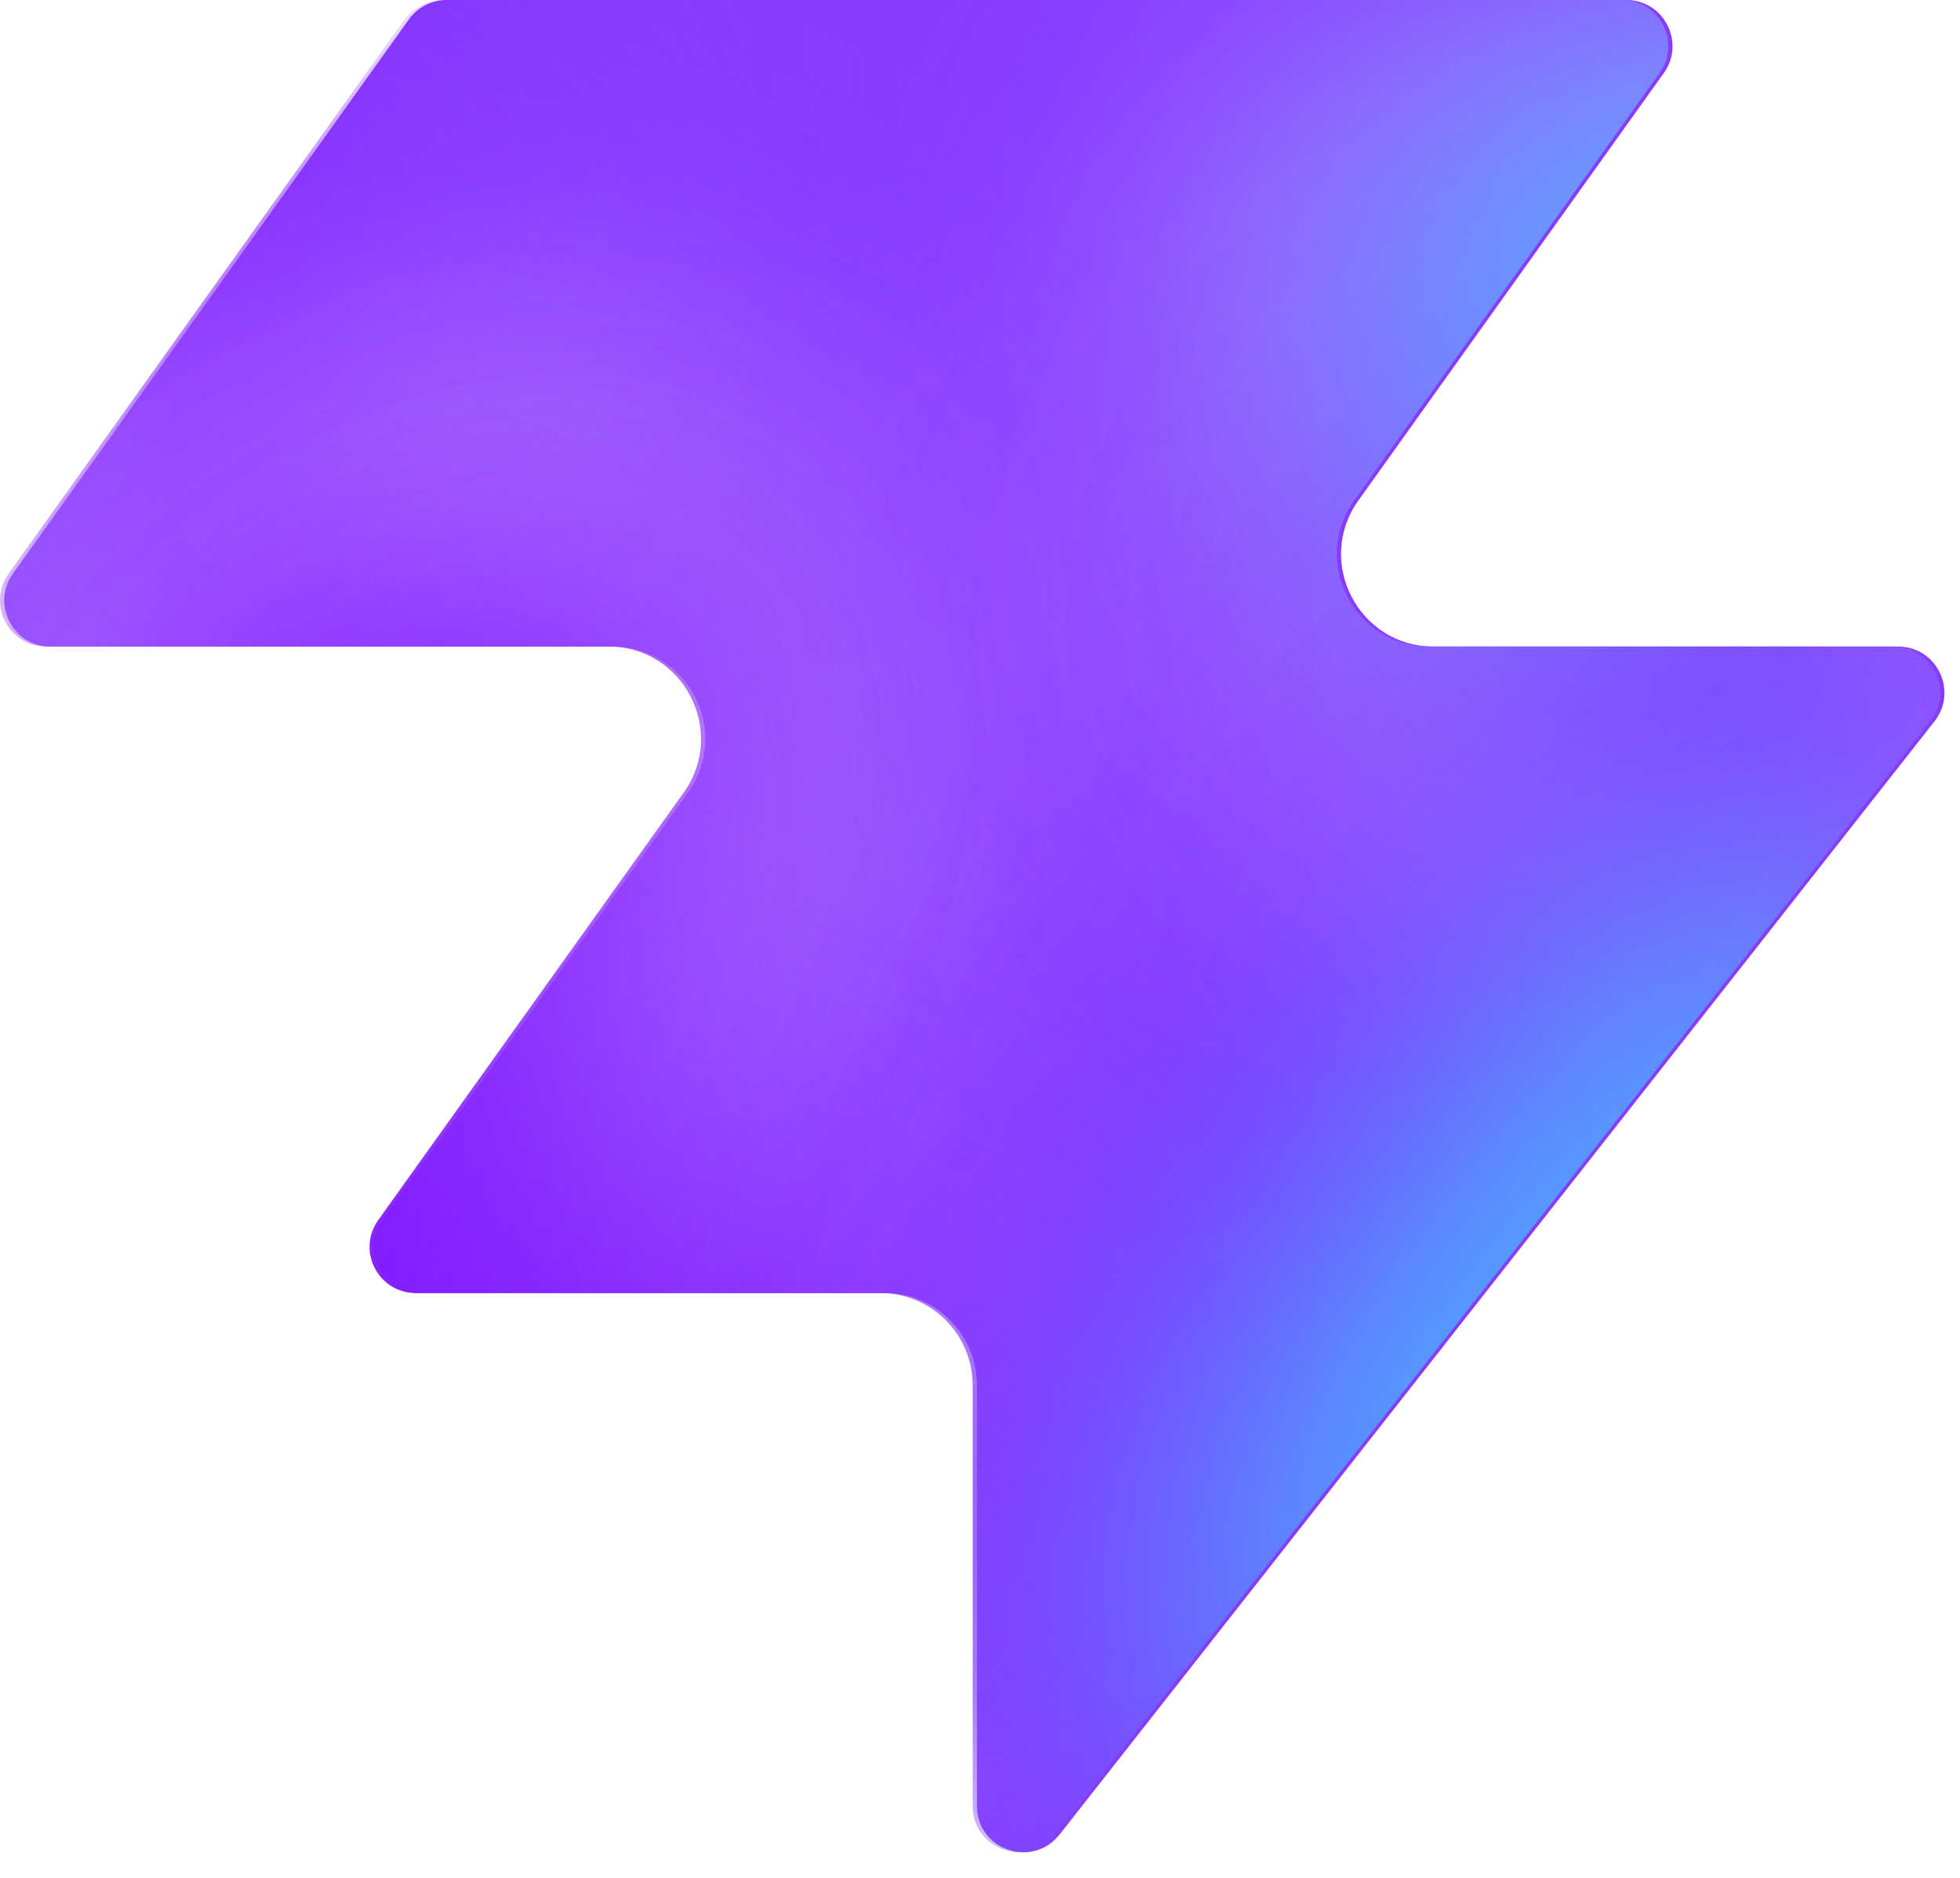
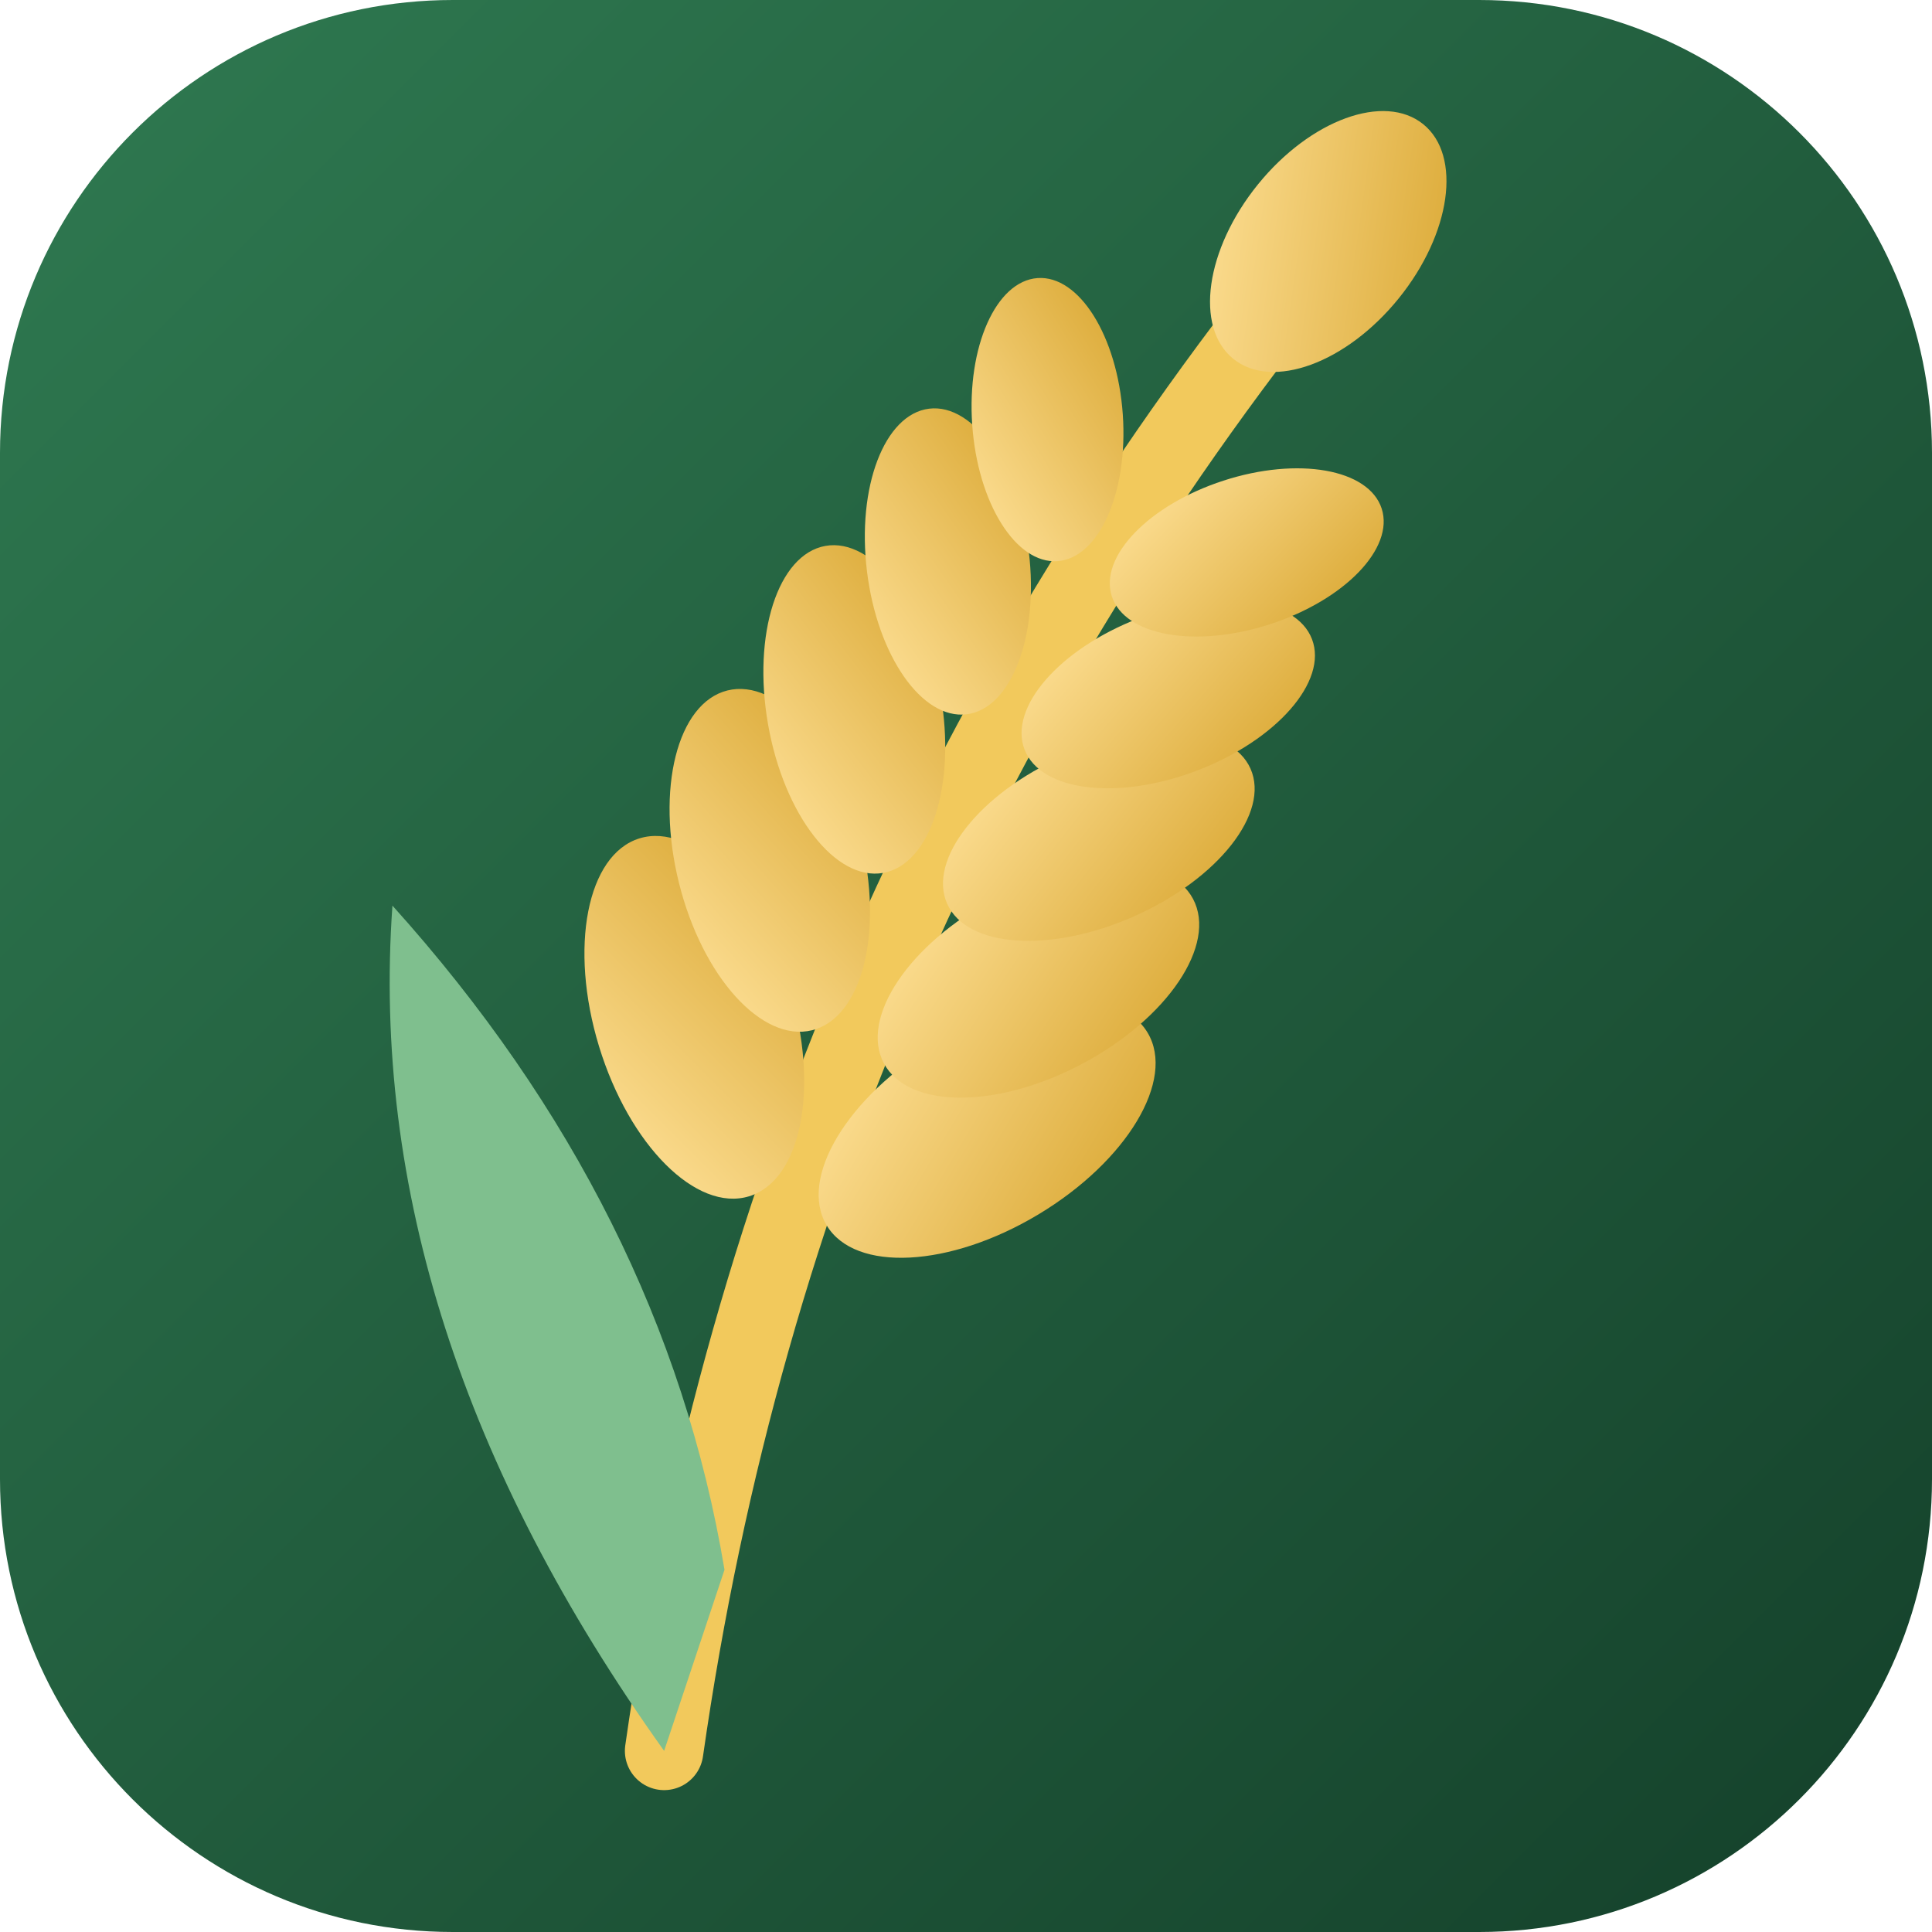
- <svg xmlns="http://www.w3.org/2000/svg" width="48" height="46" fill="none" viewBox="0 0 48 46">
-   <path fill="#863bff" d="M25.946 44.938c-.664.845-2.021.375-2.021-.698V33.937a2.26 2.26 0 0 0-2.262-2.262H10.287c-.92 0-1.456-1.04-.92-1.788l7.48-10.471c1.07-1.497 0-3.578-1.842-3.578H1.237c-.92 0-1.456-1.04-.92-1.788L10.013.474c.214-.297.556-.474.92-.474h28.894c.92 0 1.456 1.04.92 1.788l-7.48 10.471c-1.07 1.498 0 3.579 1.842 3.579h11.377c.943 0 1.473 1.088.89 1.83L25.947 44.94z" style="fill:#863bff;fill:color(display-p3 .525 .23 1);fill-opacity:1" />
-   <mask id="a" width="48" height="46" x="0" y="0" maskUnits="userSpaceOnUse" style="mask-type:alpha">
-     <path fill="#000" d="M25.842 44.938c-.664.844-2.021.375-2.021-.698V33.937a2.26 2.26 0 0 0-2.262-2.262H10.183c-.92 0-1.456-1.04-.92-1.788l7.48-10.471c1.07-1.498 0-3.579-1.842-3.579H1.133c-.92 0-1.456-1.04-.92-1.787L9.91.473c.214-.297.556-.474.92-.474h28.894c.92 0 1.456 1.04.92 1.788l-7.48 10.471c-1.07 1.498 0 3.578 1.842 3.578h11.377c.943 0 1.473 1.088.89 1.832L25.843 44.94z" style="fill:#000;fill-opacity:1" />
-   </mask>
-   <g mask="url(#a)">
-     <g filter="url(#b)">
-       <ellipse cx="5.508" cy="14.704" fill="#ede6ff" rx="5.508" ry="14.704" style="fill:#ede6ff;fill:color(display-p3 .927 .903 1);fill-opacity:1" transform="matrix(.00324 1 1 -.00324 -4.47 31.516)" />
-     </g>
-     <g filter="url(#c)">
-       <ellipse cx="10.399" cy="29.851" fill="#ede6ff" rx="10.399" ry="29.851" style="fill:#ede6ff;fill:color(display-p3 .927 .903 1);fill-opacity:1" transform="matrix(.00324 1 1 -.00324 -39.328 7.883)" />
-     </g>
-     <g filter="url(#d)">
-       <ellipse cx="5.508" cy="30.487" fill="#7e14ff" rx="5.508" ry="30.487" style="fill:#7e14ff;fill:color(display-p3 .492 .077 1);fill-opacity:1" transform="rotate(89.814 -25.913 -14.639)scale(1 -1)" />
-     </g>
-     <g filter="url(#e)">
-       <ellipse cx="5.508" cy="30.599" fill="#7e14ff" rx="5.508" ry="30.599" style="fill:#7e14ff;fill:color(display-p3 .492 .077 1);fill-opacity:1" transform="rotate(89.814 -32.644 -3.334)scale(1 -1)" />
-     </g>
-     <g filter="url(#f)">
-       <ellipse cx="5.508" cy="30.599" fill="#7e14ff" rx="5.508" ry="30.599" style="fill:#7e14ff;fill:color(display-p3 .492 .077 1);fill-opacity:1" transform="matrix(.00324 1 1 -.00324 -34.34 30.47)" />
-     </g>
-     <g filter="url(#g)">
-       <ellipse cx="14.072" cy="22.078" fill="#ede6ff" rx="14.072" ry="22.078" style="fill:#ede6ff;fill:color(display-p3 .927 .903 1);fill-opacity:1" transform="rotate(93.35 24.506 48.493)scale(-1 1)" />
-     </g>
-     <g filter="url(#h)">
-       <ellipse cx="3.47" cy="21.501" fill="#7e14ff" rx="3.47" ry="21.501" style="fill:#7e14ff;fill:color(display-p3 .492 .077 1);fill-opacity:1" transform="rotate(89.009 28.708 47.59)scale(-1 1)" />
-     </g>
-     <g filter="url(#i)">
-       <ellipse cx="3.47" cy="21.501" fill="#7e14ff" rx="3.47" ry="21.501" style="fill:#7e14ff;fill:color(display-p3 .492 .077 1);fill-opacity:1" transform="rotate(89.009 28.708 47.59)scale(-1 1)" />
-     </g>
-     <g filter="url(#j)">
-       <ellipse cx=".387" cy="8.972" fill="#7e14ff" rx="4.407" ry="29.108" style="fill:#7e14ff;fill:color(display-p3 .492 .077 1);fill-opacity:1" transform="rotate(39.51 .387 8.972)" />
-     </g>
-     <g filter="url(#k)">
-       <ellipse cx="47.523" cy="-6.092" fill="#7e14ff" rx="4.407" ry="29.108" style="fill:#7e14ff;fill:color(display-p3 .492 .077 1);fill-opacity:1" transform="rotate(37.892 47.523 -6.092)" />
-     </g>
-     <g filter="url(#l)">
-       <ellipse cx="41.412" cy="6.333" fill="#47bfff" rx="5.971" ry="9.665" style="fill:#47bfff;fill:color(display-p3 .28 .748 1);fill-opacity:1" transform="rotate(37.892 41.412 6.333)" />
-     </g>
-     <g filter="url(#m)">
-       <ellipse cx="-1.879" cy="38.332" fill="#7e14ff" rx="4.407" ry="29.108" style="fill:#7e14ff;fill:color(display-p3 .492 .077 1);fill-opacity:1" transform="rotate(37.892 -1.88 38.332)" />
-     </g>
-     <g filter="url(#n)">
-       <ellipse cx="-1.879" cy="38.332" fill="#7e14ff" rx="4.407" ry="29.108" style="fill:#7e14ff;fill:color(display-p3 .492 .077 1);fill-opacity:1" transform="rotate(37.892 -1.88 38.332)" />
-     </g>
-     <g filter="url(#o)">
-       <ellipse cx="35.651" cy="29.907" fill="#7e14ff" rx="4.407" ry="29.108" style="fill:#7e14ff;fill:color(display-p3 .492 .077 1);fill-opacity:1" transform="rotate(37.892 35.651 29.907)" />
-     </g>
-     <g filter="url(#p)">
-       <ellipse cx="38.418" cy="32.4" fill="#47bfff" rx="5.971" ry="15.297" style="fill:#47bfff;fill:color(display-p3 .28 .748 1);fill-opacity:1" transform="rotate(37.892 38.418 32.4)" />
-     </g>
-   </g>
+ <svg xmlns="http://www.w3.org/2000/svg" viewBox="0 0 64 64">
  <defs>
-     <filter id="b" width="60.045" height="41.654" x="-19.77" y="16.149" color-interpolation-filters="sRGB" filterUnits="userSpaceOnUse">
-       <feFlood flood-opacity="0" result="BackgroundImageFix" />
-       <feBlend in="SourceGraphic" in2="BackgroundImageFix" result="shape" />
-       <feGaussianBlur result="effect1_foregroundBlur_2002_17158" stdDeviation="7.659" />
-     </filter>
-     <filter id="c" width="90.34" height="51.437" x="-54.613" y="-7.533" color-interpolation-filters="sRGB" filterUnits="userSpaceOnUse">
-       <feFlood flood-opacity="0" result="BackgroundImageFix" />
-       <feBlend in="SourceGraphic" in2="BackgroundImageFix" result="shape" />
-       <feGaussianBlur result="effect1_foregroundBlur_2002_17158" stdDeviation="7.659" />
-     </filter>
-     <filter id="d" width="79.355" height="29.4" x="-49.64" y="2.03" color-interpolation-filters="sRGB" filterUnits="userSpaceOnUse">
-       <feFlood flood-opacity="0" result="BackgroundImageFix" />
-       <feBlend in="SourceGraphic" in2="BackgroundImageFix" result="shape" />
-       <feGaussianBlur result="effect1_foregroundBlur_2002_17158" stdDeviation="4.596" />
-     </filter>
-     <filter id="e" width="79.579" height="29.4" x="-45.045" y="20.029" color-interpolation-filters="sRGB" filterUnits="userSpaceOnUse">
-       <feFlood flood-opacity="0" result="BackgroundImageFix" />
-       <feBlend in="SourceGraphic" in2="BackgroundImageFix" result="shape" />
-       <feGaussianBlur result="effect1_foregroundBlur_2002_17158" stdDeviation="4.596" />
-     </filter>
-     <filter id="f" width="79.579" height="29.4" x="-43.513" y="21.178" color-interpolation-filters="sRGB" filterUnits="userSpaceOnUse">
-       <feFlood flood-opacity="0" result="BackgroundImageFix" />
-       <feBlend in="SourceGraphic" in2="BackgroundImageFix" result="shape" />
-       <feGaussianBlur result="effect1_foregroundBlur_2002_17158" stdDeviation="4.596" />
-     </filter>
-     <filter id="g" width="74.749" height="58.852" x="15.756" y="-17.901" color-interpolation-filters="sRGB" filterUnits="userSpaceOnUse">
-       <feFlood flood-opacity="0" result="BackgroundImageFix" />
-       <feBlend in="SourceGraphic" in2="BackgroundImageFix" result="shape" />
-       <feGaussianBlur result="effect1_foregroundBlur_2002_17158" stdDeviation="7.659" />
-     </filter>
-     <filter id="h" width="61.377" height="25.362" x="23.548" y="2.284" color-interpolation-filters="sRGB" filterUnits="userSpaceOnUse">
-       <feFlood flood-opacity="0" result="BackgroundImageFix" />
-       <feBlend in="SourceGraphic" in2="BackgroundImageFix" result="shape" />
-       <feGaussianBlur result="effect1_foregroundBlur_2002_17158" stdDeviation="4.596" />
-     </filter>
-     <filter id="i" width="61.377" height="25.362" x="23.548" y="2.284" color-interpolation-filters="sRGB" filterUnits="userSpaceOnUse">
-       <feFlood flood-opacity="0" result="BackgroundImageFix" />
-       <feBlend in="SourceGraphic" in2="BackgroundImageFix" result="shape" />
-       <feGaussianBlur result="effect1_foregroundBlur_2002_17158" stdDeviation="4.596" />
-     </filter>
-     <filter id="j" width="56.045" height="63.649" x="-27.636" y="-22.853" color-interpolation-filters="sRGB" filterUnits="userSpaceOnUse">
-       <feFlood flood-opacity="0" result="BackgroundImageFix" />
-       <feBlend in="SourceGraphic" in2="BackgroundImageFix" result="shape" />
-       <feGaussianBlur result="effect1_foregroundBlur_2002_17158" stdDeviation="4.596" />
-     </filter>
-     <filter id="k" width="54.814" height="64.646" x="20.116" y="-38.415" color-interpolation-filters="sRGB" filterUnits="userSpaceOnUse">
-       <feFlood flood-opacity="0" result="BackgroundImageFix" />
-       <feBlend in="SourceGraphic" in2="BackgroundImageFix" result="shape" />
-       <feGaussianBlur result="effect1_foregroundBlur_2002_17158" stdDeviation="4.596" />
-     </filter>
-     <filter id="l" width="33.541" height="35.313" x="24.641" y="-11.323" color-interpolation-filters="sRGB" filterUnits="userSpaceOnUse">
-       <feFlood flood-opacity="0" result="BackgroundImageFix" />
-       <feBlend in="SourceGraphic" in2="BackgroundImageFix" result="shape" />
-       <feGaussianBlur result="effect1_foregroundBlur_2002_17158" stdDeviation="4.596" />
-     </filter>
-     <filter id="m" width="54.814" height="64.646" x="-29.286" y="6.009" color-interpolation-filters="sRGB" filterUnits="userSpaceOnUse">
-       <feFlood flood-opacity="0" result="BackgroundImageFix" />
-       <feBlend in="SourceGraphic" in2="BackgroundImageFix" result="shape" />
-       <feGaussianBlur result="effect1_foregroundBlur_2002_17158" stdDeviation="4.596" />
-     </filter>
-     <filter id="n" width="54.814" height="64.646" x="-29.286" y="6.009" color-interpolation-filters="sRGB" filterUnits="userSpaceOnUse">
-       <feFlood flood-opacity="0" result="BackgroundImageFix" />
-       <feBlend in="SourceGraphic" in2="BackgroundImageFix" result="shape" />
-       <feGaussianBlur result="effect1_foregroundBlur_2002_17158" stdDeviation="4.596" />
-     </filter>
-     <filter id="o" width="54.814" height="64.646" x="8.244" y="-2.416" color-interpolation-filters="sRGB" filterUnits="userSpaceOnUse">
-       <feFlood flood-opacity="0" result="BackgroundImageFix" />
-       <feBlend in="SourceGraphic" in2="BackgroundImageFix" result="shape" />
-       <feGaussianBlur result="effect1_foregroundBlur_2002_17158" stdDeviation="4.596" />
-     </filter>
-     <filter id="p" width="39.409" height="43.623" x="18.713" y="10.588" color-interpolation-filters="sRGB" filterUnits="userSpaceOnUse">
-       <feFlood flood-opacity="0" result="BackgroundImageFix" />
-       <feBlend in="SourceGraphic" in2="BackgroundImageFix" result="shape" />
-       <feGaussianBlur result="effect1_foregroundBlur_2002_17158" stdDeviation="4.596" />
-     </filter>
+     <linearGradient id="bg" x1="0" y1="0" x2="1" y2="1">
+       <stop offset="0" stop-color="#2F7A51" />
+       <stop offset="1" stop-color="#14402A" />
+     </linearGradient>
+     <linearGradient id="g" x1="0" y1="0" x2="1" y2="1">
+       <stop offset="0" stop-color="#FFE29A" />
+       <stop offset="1" stop-color="#D9A630" />
+     </linearGradient>
  </defs>
+   <rect width="64" height="64" rx="15" fill="url(#bg)" />
+   <path d="M22 58 Q26 30 44 8" stroke="#F2C95C" stroke-width="2.6" fill="none" stroke-linecap="round" />
+   <path d="M22 58 Q12 44 13 30 Q22 40 24 52 Z" fill="#7FBF8E" />
+   <ellipse cx="23.0" cy="33.7" rx="6.2" ry="3.3" transform="rotate(-107 23.0 33.7)" fill="url(#g)" />
+   <ellipse cx="32.7" cy="37.4" rx="6.2" ry="3.3" transform="rotate(-31 32.7 37.4)" fill="url(#g)" />
+   <ellipse cx="25.5" cy="28.5" rx="5.8" ry="3.1" transform="rotate(-104 25.5 28.5)" fill="url(#g)" />
+   <ellipse cx="34.4" cy="32.5" rx="5.8" ry="3.1" transform="rotate(-28 34.4 32.5)" fill="url(#g)" />
+   <ellipse cx="28.3" cy="23.5" rx="5.5" ry="2.9" transform="rotate(-100 28.3 23.5)" fill="url(#g)" />
+   <ellipse cx="36.4" cy="27.7" rx="5.5" ry="2.9" transform="rotate(-24 36.4 27.7)" fill="url(#g)" />
+   <ellipse cx="31.4" cy="18.6" rx="5.1" ry="2.7" transform="rotate(-97 31.4 18.6)" fill="url(#g)" />
+   <ellipse cx="38.7" cy="23.0" rx="5.1" ry="2.7" transform="rotate(-21 38.7 23.0)" fill="url(#g)" />
+   <ellipse cx="34.7" cy="13.9" rx="4.7" ry="2.5" transform="rotate(-94 34.7 13.9)" fill="url(#g)" />
+   <ellipse cx="41.3" cy="18.3" rx="4.7" ry="2.5" transform="rotate(-18 41.3 18.3)" fill="url(#g)" />
+   <ellipse cx="44.0" cy="8.0" rx="5" ry="3" transform="rotate(-51 44.0 8.0)" fill="url(#g)" />
</svg>
